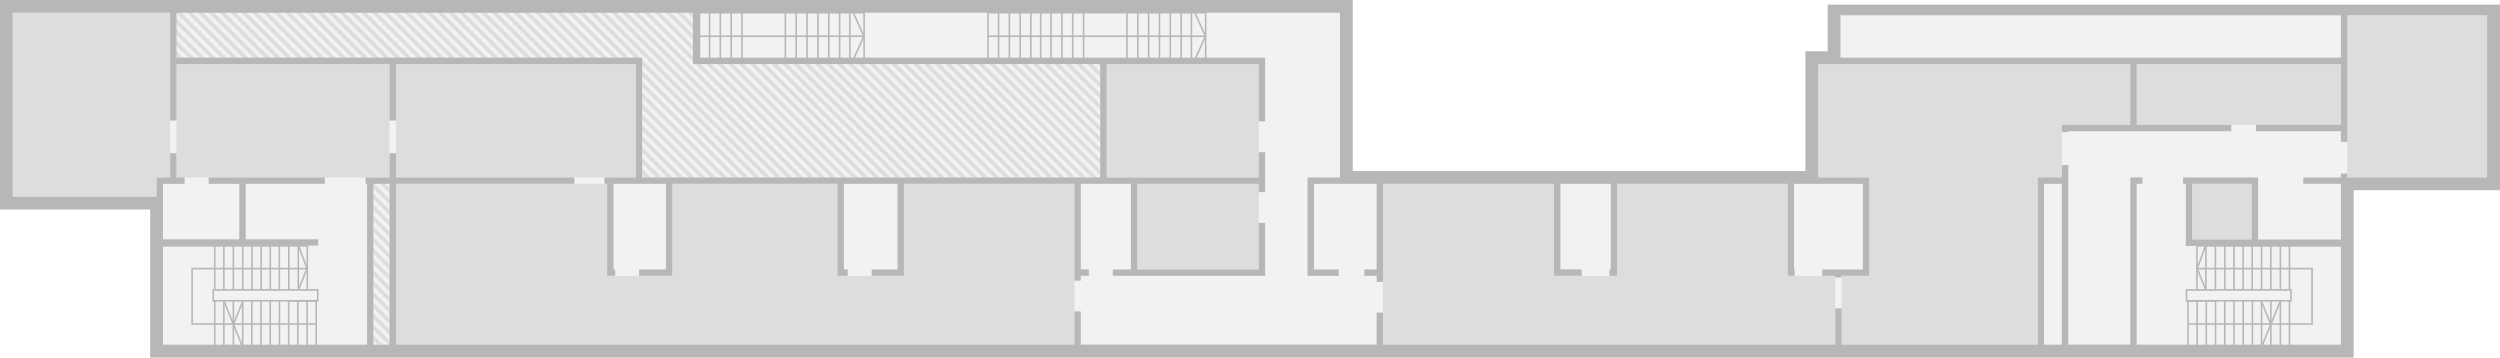
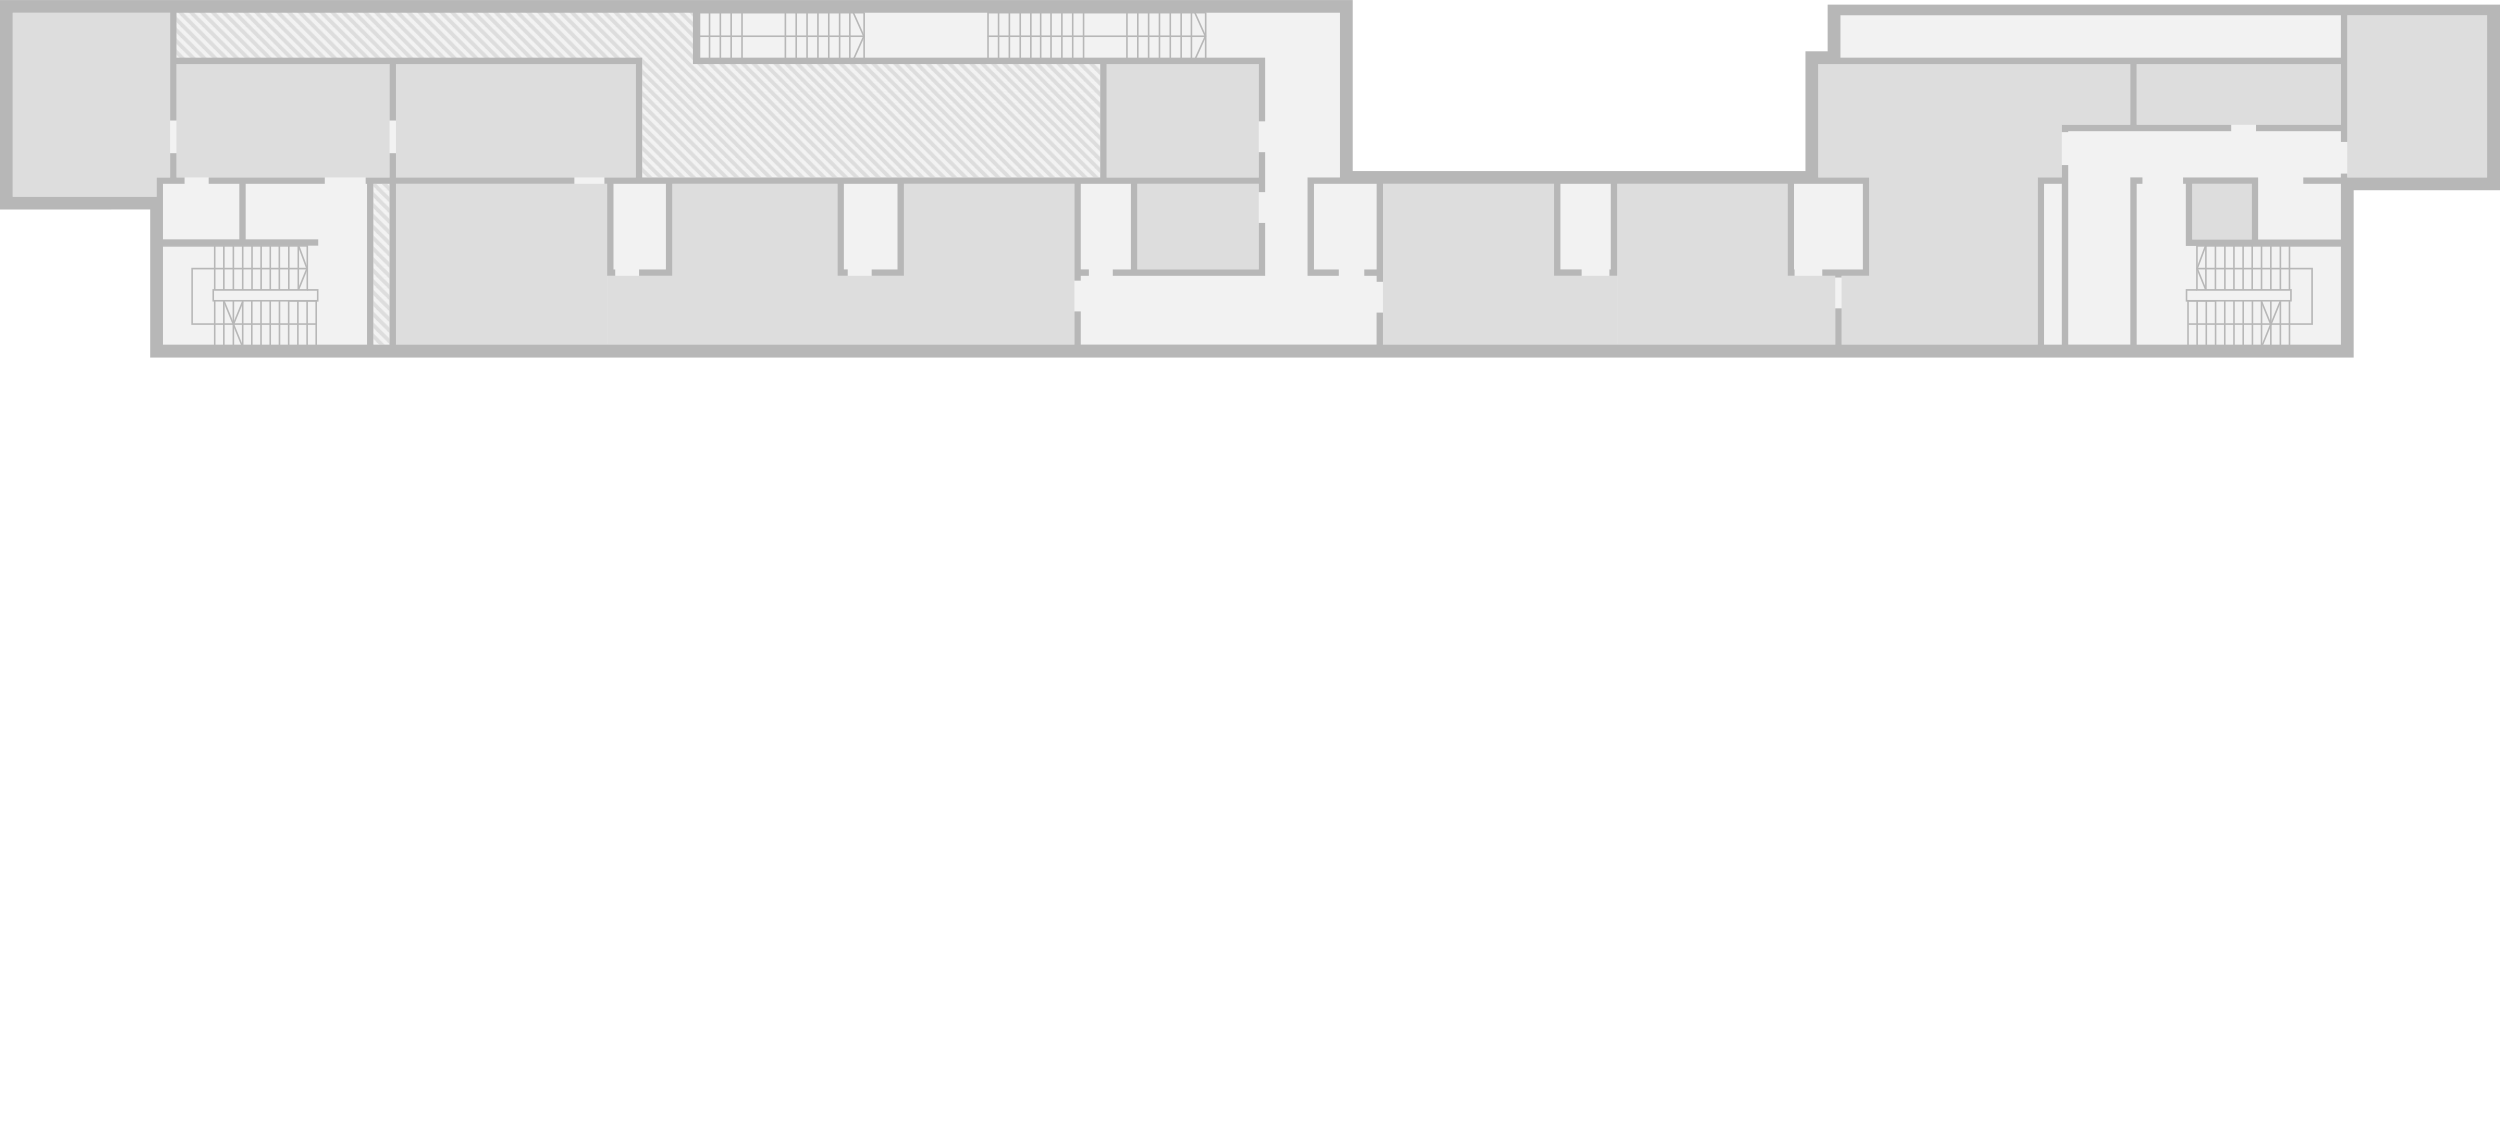
- <svg xmlns="http://www.w3.org/2000/svg" id="Livello_1" data-name="Livello 1" viewBox="0 0 5500 786.6">
-   <defs>
-     <pattern id="stanzetta_000001291765914410392" data-name="stanzetta 000001291765914410392" width="57" height="57" patternTransform="translate(-75017.51 -41052.9) rotate(180) scale(0.42)" patternUnits="userSpaceOnUse" viewBox="0 0 57 57">
-       <rect width="57" height="57" style="fill:none" />
-       <rect width="57" height="57" style="fill:none" />
-       <rect width="57" height="57" style="fill:none" />
-       <rect width="57" height="57" style="fill:none" />
-       <rect width="57" height="57" style="fill:none" />
-       <rect width="57" height="57" style="fill:none" />
-       <rect width="57" height="57" style="fill:none" />
-       <rect width="57" height="57" style="fill:none" />
-       <rect width="57" height="57" style="fill:none" />
-       <rect width="57" height="57" style="fill:none" />
-       <rect width="57" height="57" style="fill:none" />
-       <rect width="57" height="57" style="fill:none" />
-       <rect width="57" height="57" style="fill:none" />
-       <rect width="57" height="57" style="fill:none" />
-       <rect width="57" height="57" style="fill:none" />
-       <rect width="57" height="57" style="fill:none" />
-       <rect width="57" height="57" style="fill:none" />
-       <rect x="53" y="52" width="60" height="58" style="fill:#f2f2f2" />
-       <line x1="57" y1="57" x2="114" y2="114" style="fill:none;stroke:#ddd;stroke-linecap:square;stroke-linejoin:round;stroke-width:20px" />
-       <rect x="-4" y="52" width="60" height="58" style="fill:#f2f2f2" />
-       <line y1="57" x2="57" y2="114" style="fill:none;stroke:#ddd;stroke-linecap:square;stroke-linejoin:round;stroke-width:20px" />
-       <line x1="-57" y1="57" y2="114" style="fill:none;stroke:#ddd;stroke-linecap:square;stroke-linejoin:round;stroke-width:20px" />
-       <rect x="53" y="-5" width="60" height="58" style="fill:#f2f2f2" />
-       <line x1="57" x2="114" y2="57" style="fill:none;stroke:#ddd;stroke-linecap:square;stroke-linejoin:round;stroke-width:20px" />
-       <rect x="-4" y="-5" width="60" height="58" style="fill:#f2f2f2" />
-       <line x2="57" y2="57" style="fill:none;stroke:#ddd;stroke-linecap:square;stroke-linejoin:round;stroke-width:20px" />
-       <line x1="-57" y2="57" style="fill:none;stroke:#ddd;stroke-linecap:square;stroke-linejoin:round;stroke-width:20px" />
-       <line x1="57" y1="-57" x2="114" style="fill:none;stroke:#ddd;stroke-linecap:square;stroke-linejoin:round;stroke-width:20px" />
-       <line y1="-57" x2="57" style="fill:none;stroke:#ddd;stroke-linecap:square;stroke-linejoin:round;stroke-width:20px" />
-       <line x1="-57" y1="-57" style="fill:none;stroke:#ddd;stroke-linecap:square;stroke-linejoin:round;stroke-width:20px" />
-     </pattern>
-   </defs>
-   <rect id="stanzetta" x="4822.8" y="404.4" width="131.1" height="122.6" style="fill:url(#stanzetta_000001291765914410392)" />
-   <polygon id="background" points="0 460.8 330.5 460.8 330.5 786.6 5178 786.6 5178 418.4 5500 418.4 5500 10.2 4020.9 10.2 4020.9 112.9 3972.2 112.9 3972.2 376.4 2975.9 376.4 2975.9 0 843 0 402.2 0 0 0 0 460.8" style="fill:#f2f2f2" />
-   <polygon id="locale_tecnico" data-name="locale tecnico" points="4497 758.2 4497 404.4 4536 404.4 4536 505.3 4536 519.3 4536 758.2 4497 758.2" style="fill:url(#stanzetta_000001291765914410392)" />
-   <polygon id="locale_tecnico-2" data-name="locale tecnico-2" points="4049.5 126.9 4049.5 33.6 5150 33.6 5150 126.9 4700.6 126.9 4686.6 126.9 4049.5 126.9" style="fill:url(#stanzetta_000001291765914410392)" />
-   <rect id="locale_tecnico-3" data-name="locale tecnico-3" x="821.4" y="404.4" width="35.6" height="353.9" style="fill:url(#stanzetta_000001291765914410392)" />
-   <polygon id="locale_tecnico-4" data-name="locale tecnico-4" points="1412.9 390.4 1412.9 127.5 387.5 127.5 387.5 25.9 1526.2 25.9 1526.2 140.9 2420.5 140.9 2420.5 390.4 2377.7 390.4 2363.7 390.4 1988.7 390.4 1974.6 390.4 1856.7 390.4 1842.6 390.4 1479 390.4 1465 390.4 1412.9 390.4" style="fill:url(#stanzetta_000001291765914410392)" />
-   <g class="clickable" id="A2-4-06-C" data-name="customclass A2-4-06-C">
-     <path id="_gruppo_" data-name="&lt;gruppo&gt;" d="M2502,404.4h267.3V592.8H2502Z" transform="translate(0 0)" style="fill:#ddd" />
-   </g>
-   <g class="clickable" id="A2-4-06-A" data-name="customclass A2-4-06-A">
-     <path id="_gruppo_2" data-name="&lt;gruppo&gt;" d="M2377.7,758.2V606.8h405.6V404.4h93.3V606.8h152V758.2Z" transform="translate(0 0)" style="fill:none" />
-   </g>
-   <g class="clickable" id="A2-4-09-E" data-name="customclass A2-4-09-E">
-     <polygon id="A2-4-09-E" points="388.2 390.4 388.2 140.9 857 140.9 857 390.4 821.4 390.4 807.4 390.4 673.8 390.4 659.7 390.4 540.5 390.4 526.5 390.4 388.2 390.4" style="fill:#ddd" />
-   </g>
-   <g class="clickable" id="A2-4-13" data-name="customclass A2-4-13">
-     <polygon id="A2-4-13" points="358.5 432.8 358.5 404.4 374.2 404.4 388.2 404.4 526.5 404.4 526.5 526.5 358.5 526.5 358.5 446.8 358.5 432.8" style="fill:#f2f2f2" />
-   </g>
-   <g class="clickable" id="A2-4-11" data-name="customclass A2-4-11">
-     <polygon id="A2-4-11" points="1349.6 592.8 1349.6 404.4 1398.9 404.4 1412.9 404.4 1465 404.4 1465 592.8 1349.6 592.8" style="fill:#f2f2f2" />
-   </g>
-   <g class="clickable" id="A2-4-10" data-name="customclass A2-4-10">
-     <rect x="1856.7" y="404.4" width="117.9" height="188.4" style="fill:#f2f2f2" />
-   </g>
-   <g class="clickable" id="A2-4-09-B" data-name="customclass A2-4-09-B">
-     <polygon points="1335.7 758.2 1335.7 606.8 1465 606.8 1479 606.8 1479 592.8 1479 404.4 1842.6 404.4 1842.6 592.8 1842.6 606.8 1856.7 606.8 1988.7 606.8 1988.7 758.2 1335.7 758.2" style="fill:#ddd" />
-   </g>
-   <g class="clickable" id="A2-4-09-A" data-name="customclass A2-4-09-A">
-     <polygon points="871.1 758.2 871.1 404.4 1335.7 404.4 1335.7 592.8 1335.7 606.8 1335.7 758.2 871.1 758.2" style="fill:#ddd" />
-   </g>
-   <g class="clickable" id="A2-4-09-D" data-name="customclass A2-4-09-D">
-     <path id="_gruppo_3" data-name="&lt;gruppo&gt;" d="M871.1,390.4V140.9h527.8V390.4H871.1Z" transform="translate(0 0)" style="fill:#ddd" />
-   </g>
-   <g class="clickable" id="A2-4-09-C" data-name="customclass A2-4-09-C">
-     <polygon points="1988.7 592.8 1988.7 404.4 2363.7 404.4 2363.7 592.8 2363.7 606.8 2363.7 758.2 1988.7 758.2 1988.7 606.8 1988.7 592.8" style="fill:#ddd" />
-   </g>
-   <g class="clickable" id="A2-4-09-F" data-name="customclass A2-4-09-F">
-     <path id="_gruppo_4" data-name="&lt;gruppo&gt;" d="M28,32.9V28H374.2V390.4H344.5v42.4H28Z" transform="translate(0 0)" style="fill:#ddd" />
-   </g>
-   <g class="clickable" id="A2-4-08" data-name="customclass A2-4-08">
-     <polygon points="2377.7 592.8 2377.7 404.4 2420.5 404.4 2434.5 404.4 2488 404.4 2488 592.8 2377.7 592.8" style="fill:#f2f2f2" />
-   </g>
-   <g class="clickable" id="A2-4-07" data-name="customclass A2-4-07">
-     <polygon points="2890.6 592.8 2890.6 404.4 2947.9 404.4 2961.9 404.4 3028.6 404.4 3028.6 592.8 2890.6 592.8" style="fill:#f2f2f2" />
-   </g>
-   <g class="clickable" id="A2-4-06-B" data-name="customclass A2-4-06-B">
-     <polygon points="2434.5 390.4 2434.5 140.9 2769.3 140.9 2769.3 390.4 2502 390.4 2488 390.4 2434.5 390.4" style="fill:#ddd" />
-   </g>
-   <g class="clickable" id="A2-4-06-D" data-name="customclass A2-4-06-D">
-     <rect x="2784.6" y="29.4" width="163.4" height="361" style="fill:none" />
-   </g>
-   <g class="clickable" id="A2-4-05" data-name="customclass A2-4-05">
-     <rect x="3432.8" y="404.4" width="110.8" height="188.4" style="fill:#f2f2f2" />
-   </g>
-   <g class="clickable" id="A2-4-04" data-name="customclass A2-4-04">
-     <polygon points="3946.7 592.8 3946.7 404.4 3986.1 404.4 4000.1 404.4 4098.2 404.4 4098.2 592.8 4051.5 592.8 4037.5 592.8 3946.7 592.8" style="fill:#f2f2f2" />
-   </g>
-   <g class="clickable" id="A2-4-03-H" data-name="customclass A2-4-03-H">
-     <rect x="4686.6" y="288.5" width="463.3" height="101.8" style="fill:none" />
-   </g>
-   <g class="clickable" id="A2-4-03-G" data-name="customclass A2-4-03-G">
-     <rect x="4700.6" y="140.9" width="449.3" height="133.7" style="fill:#ddd" />
-   </g>
-   <g class="clickable" id="A2-4-03-D" data-name="customclass A2-4-03-D">
-     <path id="A2-4-03-D" d="M3042.5,592.8V404.4h376.4V606.8h138.7V758.2H3042.5V592.8Z" transform="translate(0 0)" style="fill:#ddd" />
-   </g>
-   <g class="clickable" id="A2-4-03-C" data-name="customclass A2-4-03-C">
-     <path id="A2-4-03-C" d="M3557.6,592.8V404.4h375.1V606.8h104.8V758.2H3557.6V592.8Z" transform="translate(0 0)" style="fill:#ddd" />
-   </g>
-   <g class="clickable" id="A2-4-03-A" data-name="customclass A2-4-03-A">
-     <polygon points="4098.2 390.4 4112.1 390.4 4112.1 592.8 4112.1 606.8 4098.2 606.8 4051.5 606.8 4051.5 758.2 4483 758.2 4483 390.4 4497 390.4 4536 390.4 4536 288.5 4536 274.5 4550 274.5 4686.6 274.5 4686.6 140.9 4587.8 140.9 4573.7 140.9 4048.9 140.9 4035 140.9 4000.1 140.9 4000.1 390.4 4098.2 390.4" style="fill:#ddd" />
-   </g>
-   <g class="clickable" id="A2-4-03-B" data-name="customclass A2-4-03-B">
-     <polygon points="5163.9 126.9 5163.9 33.6 5471.6 33.6 5471.6 390.4 5163.9 390.4 5163.9 288.5 5163.9 274.5 5163.9 140.9 5163.9 126.9" style="fill:#ddd" />
-   </g>
-   <g class="clickable" id="A2-4-STAIR-F" data-name="customclass A2-4-STAIR-F">
-     <path d="M1902.8,133.3H1537.1V26.1h364v1.2h1.8Zm-362.2-3.5h358.7V29.6H1540.6Z" transform="translate(0 0)" style="fill:#b7b7b7" />
-     <rect x="1538" y="78" width="362.2" height="3.5" style="fill:#b7b7b7" />
-     <polygon points="1878.9 132.3 1875.7 130.8 1898.6 79.7 1875.7 28.6 1878.9 27.2 1902.4 79.7 1878.9 132.3" style="fill:#b7b7b7" />
-     <rect x="1630.7" y="27.9" width="3.5" height="103.7" style="fill:#b7b7b7" />
-     <rect x="1606.8" y="27.9" width="3.5" height="103.7" style="fill:#b7b7b7" />
-     <rect x="1559.2" y="27.9" width="3.5" height="103.7" style="fill:#b7b7b7" />
-     <rect x="1583" y="27.9" width="3.5" height="103.7" style="fill:#b7b7b7" />
-     <rect x="1726.1" y="27.9" width="3.5" height="103.7" style="fill:#b7b7b7" />
-     <rect x="1749.9" y="27.9" width="3.5" height="103.7" style="fill:#b7b7b7" />
-     <rect x="1773.8" y="27.9" width="3.5" height="103.7" style="fill:#b7b7b7" />
-     <rect x="1797.7" y="27.9" width="3.5" height="103.7" style="fill:#b7b7b7" />
-     <rect x="1821.5" y="27.9" width="3.5" height="103.7" style="fill:#b7b7b7" />
-     <rect x="1845.4" y="27.9" width="3.5" height="103.7" style="fill:#b7b7b7" />
-     <rect x="1867.9" y="27.9" width="3.5" height="103.7" style="fill:#b7b7b7" />
-     <rect x="2172.9" y="78" width="117.9" height="3.5" style="fill:#b7b7b7" />
-     <rect x="2195.1" y="27.9" width="3.5" height="103.7" style="fill:#b7b7b7" />
-     <rect x="2218.9" y="27.9" width="3.5" height="103.7" style="fill:#b7b7b7" />
-     <rect x="2242.8" y="27.9" width="3.5" height="103.7" style="fill:#b7b7b7" />
-     <rect x="2266.1" y="27.9" width="3.5" height="103.7" style="fill:#b7b7b7" />
-     <rect x="2287.7" y="27.9" width="3.5" height="103.7" style="fill:#b7b7b7" />
-     <path d="M2654.2,133.3H2171.9V26.1h480.6v1.2h1.8v106Zm-478.8-3.5h475.3V29.6H2175.4Z" transform="translate(0 0)" style="fill:#b7b7b7" />
-     <rect x="2289.4" y="78" width="362.2" height="3.5" style="fill:#b7b7b7" />
-     <polygon points="2630.3 132.3 2627.1 130.8 2650 79.7 2627.1 28.6 2630.3 27.2 2653.8 79.7 2630.3 132.3" style="fill:#b7b7b7" />
-     <rect x="2382.1" y="27.9" width="3.5" height="103.7" style="fill:#b7b7b7" />
-     <rect x="2358.2" y="27.9" width="3.5" height="103.7" style="fill:#b7b7b7" />
-     <rect x="2310.5" y="27.9" width="3.5" height="103.7" style="fill:#b7b7b7" />
-     <rect x="2334.4" y="27.9" width="3.5" height="103.7" style="fill:#b7b7b7" />
-     <rect x="2477.5" y="27.9" width="3.5" height="103.7" style="fill:#b7b7b7" />
-     <rect x="2501.4" y="27.9" width="3.5" height="103.7" style="fill:#b7b7b7" />
-     <rect x="2525.2" y="27.9" width="3.5" height="103.7" style="fill:#b7b7b7" />
-     <rect x="2549.1" y="27.9" width="3.5" height="103.7" style="fill:#b7b7b7" />
-     <rect x="2572.9" y="27.9" width="3.5" height="103.7" style="fill:#b7b7b7" />
-     <rect x="2596.8" y="27.9" width="3.5" height="103.7" style="fill:#b7b7b7" />
-     <rect x="2619.4" y="27.9" width="3.5" height="103.7" style="fill:#b7b7b7" />
+ <svg xmlns="http://www.w3.org/2000/svg" xmlns:xlink="http://www.w3.org/1999/xlink" version="1.1" id="Livello_1" x="0px" y="0px" viewBox="0 0 5500 2479.1" style="enable-background:new 0 0 5500 2479.1;" xml:space="preserve">
+   <style type="text/css">
+ 	.st0{fill:none;}
+ 	.st1{fill:#F2F2F2;}
+ 	.st2{fill:none;stroke:#DDDDDD;stroke-width:20;stroke-linecap:square;stroke-linejoin:round;}
+ 	.st3{fill:url(#stanzetta_00000002354223107535316310000009337776775419004321_);}
+ 	.st4{fill:url(#locale_tecnico_00000026885371908163937890000005722004417514677386_);}
+ 	.st5{fill:url(#locale_tecnico-2_00000121986798288552919400000011492559614687015867_);}
+ 	.st6{fill:url(#locale_tecnico-3_00000144297486599461991490000004974581765700832418_);}
+ 	.st7{fill:url(#locale_tecnico-4_00000102537795880455019140000001680632131101849744_);}
+ 	.st8{fill:#DDDDDD;}
+ 	.st9{fill:#B7B7B7;}
+ </style>
+   <pattern y="2479.1" width="57" height="57" patternUnits="userSpaceOnUse" id="locale_tecnico_0000008376895762" viewBox="71.1 -128.1 57 57" style="overflow:visible;">
+     <g>
+       <rect x="71.1" y="-128.1" class="st0" width="57" height="57" />
+       <g>
+         <rect x="71.1" y="-128.1" class="st0" width="57" height="57" />
+         <g>
+           <rect x="71.1" y="-128.1" class="st0" width="57" height="57" />
+           <g>
+             <rect x="71.1" y="-128.1" class="st0" width="57" height="57" />
+             <g>
+               <rect x="71.1" y="-128.1" class="st0" width="57" height="57" />
+               <g>
+                 <rect x="71.1" y="-128.1" class="st0" width="57" height="57" />
+                 <g>
+                   <rect x="71.1" y="-128.1" class="st0" width="57" height="57" />
+                   <g>
+                     <rect x="71.1" y="-128.1" class="st0" width="57" height="57" />
+                     <rect x="71.1" y="-128.1" class="st0" width="57" height="57" />
+                     <rect x="71.1" y="-128.1" class="st0" width="57" height="57" />
+                     <rect x="71.1" y="-128.1" class="st0" width="57" height="57" />
+                     <rect x="71.1" y="-128.1" class="st0" width="57" height="57" />
+                     <rect x="71.1" y="-128.1" class="st0" width="57" height="57" />
+                     <rect x="71.1" y="-128.1" class="st0" width="57" height="57" />
+                     <rect x="71.1" y="-128.1" class="st0" width="57" height="57" />
+                     <rect x="71.1" y="-128.1" class="st0" width="57" height="57" />
+                     <rect x="124.1" y="-181.1" class="st1" width="60" height="58" />
+                     <line class="st2" x1="128.1" y1="-128.1" x2="185.1" y2="-185.1" />
+                     <rect x="67.1" y="-181.1" class="st1" width="60" height="58" />
+                     <line class="st2" x1="71.1" y1="-128.1" x2="128.1" y2="-185.1" />
+                     <line class="st2" x1="14.1" y1="-128.1" x2="71.1" y2="-185.1" />
+                     <rect x="124.1" y="-124.1" class="st1" width="60" height="58" />
+                     <line class="st2" x1="128.1" y1="-71.1" x2="185.1" y2="-128.1" />
+                     <rect x="67.1" y="-124.1" class="st1" width="60" height="58" />
+                     <line class="st2" x1="71.1" y1="-71.1" x2="128.1" y2="-128.1" />
+                     <line class="st2" x1="14.1" y1="-71.1" x2="71.1" y2="-128.1" />
+                     <line class="st2" x1="128.1" y1="-14.1" x2="185.1" y2="-71.1" />
+                     <line class="st2" x1="71.1" y1="-14.1" x2="128.1" y2="-71.1" />
+                     <line class="st2" x1="14.1" y1="-14.1" x2="71.1" y2="-71.1" />
+                   </g>
+                 </g>
+               </g>
+             </g>
+           </g>
+         </g>
+       </g>
+     </g>
+   </pattern>
+   <pattern y="2479.1" width="57" height="57" patternUnits="userSpaceOnUse" id="locale_tecnico-2_00000016797700" viewBox="71.1 -128.1 57 57" style="overflow:visible;">
+     <g>
+       <rect x="71.1" y="-128.1" class="st0" width="57" height="57" />
+       <g>
+         <rect x="71.1" y="-128.1" class="st0" width="57" height="57" />
+         <g>
+           <rect x="71.1" y="-128.1" class="st0" width="57" height="57" />
+           <g>
+             <rect x="71.1" y="-128.1" class="st0" width="57" height="57" />
+             <g>
+               <rect x="71.1" y="-128.1" class="st0" width="57" height="57" />
+               <g>
+                 <rect x="71.1" y="-128.1" class="st0" width="57" height="57" />
+                 <g>
+                   <rect x="71.1" y="-128.1" class="st0" width="57" height="57" />
+                   <g>
+                     <rect x="71.1" y="-128.1" class="st0" width="57" height="57" />
+                     <rect x="71.1" y="-128.1" class="st0" width="57" height="57" />
+                     <rect x="71.1" y="-128.1" class="st0" width="57" height="57" />
+                     <rect x="71.1" y="-128.1" class="st0" width="57" height="57" />
+                     <rect x="71.1" y="-128.1" class="st0" width="57" height="57" />
+                     <rect x="71.1" y="-128.1" class="st0" width="57" height="57" />
+                     <rect x="71.1" y="-128.1" class="st0" width="57" height="57" />
+                     <rect x="71.1" y="-128.1" class="st0" width="57" height="57" />
+                     <rect x="71.1" y="-128.1" class="st0" width="57" height="57" />
+                     <rect x="124.1" y="-181.1" class="st1" width="60" height="58" />
+                     <line class="st2" x1="128.1" y1="-128.1" x2="185.1" y2="-185.1" />
+                     <rect x="67.1" y="-181.1" class="st1" width="60" height="58" />
+                     <line class="st2" x1="71.1" y1="-128.1" x2="128.1" y2="-185.1" />
+                     <line class="st2" x1="14.1" y1="-128.1" x2="71.1" y2="-185.1" />
+                     <rect x="124.1" y="-124.1" class="st1" width="60" height="58" />
+                     <line class="st2" x1="128.1" y1="-71.1" x2="185.1" y2="-128.1" />
+                     <rect x="67.1" y="-124.1" class="st1" width="60" height="58" />
+                     <line class="st2" x1="71.1" y1="-71.1" x2="128.1" y2="-128.1" />
+                     <line class="st2" x1="14.1" y1="-71.1" x2="71.1" y2="-128.1" />
+                     <line class="st2" x1="128.1" y1="-14.1" x2="185.1" y2="-71.1" />
+                     <line class="st2" x1="71.1" y1="-14.1" x2="128.1" y2="-71.1" />
+                     <line class="st2" x1="14.1" y1="-14.1" x2="71.1" y2="-71.1" />
+                   </g>
+                 </g>
+               </g>
+             </g>
+           </g>
+         </g>
+       </g>
+     </g>
+   </pattern>
+   <pattern y="2479.1" width="57" height="57" patternUnits="userSpaceOnUse" id="locale_tecnico-3_00000173842793" viewBox="71.1 -128.1 57 57" style="overflow:visible;">
+     <g>
+       <rect x="71.1" y="-128.1" class="st0" width="57" height="57" />
+       <g>
+         <rect x="71.1" y="-128.1" class="st0" width="57" height="57" />
+         <g>
+           <rect x="71.1" y="-128.1" class="st0" width="57" height="57" />
+           <g>
+             <rect x="71.1" y="-128.1" class="st0" width="57" height="57" />
+             <g>
+               <rect x="71.1" y="-128.1" class="st0" width="57" height="57" />
+               <g>
+                 <rect x="71.1" y="-128.1" class="st0" width="57" height="57" />
+                 <g>
+                   <rect x="71.1" y="-128.1" class="st0" width="57" height="57" />
+                   <g>
+                     <rect x="71.1" y="-128.1" class="st0" width="57" height="57" />
+                     <rect x="71.1" y="-128.1" class="st0" width="57" height="57" />
+                     <rect x="71.1" y="-128.1" class="st0" width="57" height="57" />
+                     <rect x="71.1" y="-128.1" class="st0" width="57" height="57" />
+                     <rect x="71.1" y="-128.1" class="st0" width="57" height="57" />
+                     <rect x="71.1" y="-128.1" class="st0" width="57" height="57" />
+                     <rect x="71.1" y="-128.1" class="st0" width="57" height="57" />
+                     <rect x="71.1" y="-128.1" class="st0" width="57" height="57" />
+                     <rect x="71.1" y="-128.1" class="st0" width="57" height="57" />
+                     <rect x="124.1" y="-181.1" class="st1" width="60" height="58" />
+                     <line class="st2" x1="128.1" y1="-128.1" x2="185.1" y2="-185.1" />
+                     <rect x="67.1" y="-181.1" class="st1" width="60" height="58" />
+                     <line class="st2" x1="71.1" y1="-128.1" x2="128.1" y2="-185.1" />
+                     <line class="st2" x1="14.1" y1="-128.1" x2="71.1" y2="-185.1" />
+                     <rect x="124.1" y="-124.1" class="st1" width="60" height="58" />
+                     <line class="st2" x1="128.1" y1="-71.1" x2="185.1" y2="-128.1" />
+                     <rect x="67.1" y="-124.1" class="st1" width="60" height="58" />
+                     <line class="st2" x1="71.1" y1="-71.1" x2="128.1" y2="-128.1" />
+                     <line class="st2" x1="14.1" y1="-71.1" x2="71.1" y2="-128.1" />
+                     <line class="st2" x1="128.1" y1="-14.1" x2="185.1" y2="-71.1" />
+                     <line class="st2" x1="71.1" y1="-14.1" x2="128.1" y2="-71.1" />
+                     <line class="st2" x1="14.1" y1="-14.1" x2="71.1" y2="-71.1" />
+                   </g>
+                 </g>
+               </g>
+             </g>
+           </g>
+         </g>
+       </g>
+     </g>
+   </pattern>
+   <pattern y="2479.1" width="57" height="57" patternUnits="userSpaceOnUse" id="locale_tecnico-4_00000030450847" viewBox="71.1 -128.1 57 57" style="overflow:visible;">
+     <g>
+       <rect x="71.1" y="-128.1" class="st0" width="57" height="57" />
+       <g>
+         <rect x="71.1" y="-128.1" class="st0" width="57" height="57" />
+         <g>
+           <rect x="71.1" y="-128.1" class="st0" width="57" height="57" />
+           <g>
+             <rect x="71.1" y="-128.1" class="st0" width="57" height="57" />
+             <g>
+               <rect x="71.1" y="-128.1" class="st0" width="57" height="57" />
+               <g>
+                 <rect x="71.1" y="-128.1" class="st0" width="57" height="57" />
+                 <g>
+                   <rect x="71.1" y="-128.1" class="st0" width="57" height="57" />
+                   <g>
+                     <rect x="71.1" y="-128.1" class="st0" width="57" height="57" />
+                     <rect x="71.1" y="-128.1" class="st0" width="57" height="57" />
+                     <rect x="71.1" y="-128.1" class="st0" width="57" height="57" />
+                     <rect x="71.1" y="-128.1" class="st0" width="57" height="57" />
+                     <rect x="71.1" y="-128.1" class="st0" width="57" height="57" />
+                     <rect x="71.1" y="-128.1" class="st0" width="57" height="57" />
+                     <rect x="71.1" y="-128.1" class="st0" width="57" height="57" />
+                     <rect x="71.1" y="-128.1" class="st0" width="57" height="57" />
+                     <rect x="71.1" y="-128.1" class="st0" width="57" height="57" />
+                     <rect x="124.1" y="-181.1" class="st1" width="60" height="58" />
+                     <line class="st2" x1="128.1" y1="-128.1" x2="185.1" y2="-185.1" />
+                     <rect x="67.1" y="-181.1" class="st1" width="60" height="58" />
+                     <line class="st2" x1="71.1" y1="-128.1" x2="128.1" y2="-185.1" />
+                     <line class="st2" x1="14.1" y1="-128.1" x2="71.1" y2="-185.1" />
+                     <rect x="124.1" y="-124.1" class="st1" width="60" height="58" />
+                     <line class="st2" x1="128.1" y1="-71.1" x2="185.1" y2="-128.1" />
+                     <rect x="67.1" y="-124.1" class="st1" width="60" height="58" />
+                     <line class="st2" x1="71.1" y1="-71.1" x2="128.1" y2="-128.1" />
+                     <line class="st2" x1="14.1" y1="-71.1" x2="71.1" y2="-128.1" />
+                     <line class="st2" x1="128.1" y1="-14.1" x2="185.1" y2="-71.1" />
+                     <line class="st2" x1="71.1" y1="-14.1" x2="128.1" y2="-71.1" />
+                     <line class="st2" x1="14.1" y1="-14.1" x2="71.1" y2="-71.1" />
+                   </g>
+                 </g>
+               </g>
+             </g>
+           </g>
+         </g>
+       </g>
+     </g>
+   </pattern>
+   <pattern y="2479.1" width="57" height="57" patternUnits="userSpaceOnUse" id="stanzetta_000000146310297232611" viewBox="71.1 -128.1 57 57" style="overflow:visible;">
+     <g>
+       <rect x="71.1" y="-128.1" class="st0" width="57" height="57" />
+       <g>
+         <rect x="71.1" y="-128.1" class="st0" width="57" height="57" />
+         <g>
+           <rect x="71.1" y="-128.1" class="st0" width="57" height="57" />
+           <g>
+             <rect x="71.1" y="-128.1" class="st0" width="57" height="57" />
+             <g>
+               <rect x="71.1" y="-128.1" class="st0" width="57" height="57" />
+               <g>
+                 <rect x="71.1" y="-128.1" class="st0" width="57" height="57" />
+                 <g>
+                   <rect x="71.1" y="-128.1" class="st0" width="57" height="57" />
+                   <g>
+                     <rect x="71.1" y="-128.1" class="st0" width="57" height="57" />
+                     <rect x="71.1" y="-128.1" class="st0" width="57" height="57" />
+                     <rect x="71.1" y="-128.1" class="st0" width="57" height="57" />
+                     <rect x="71.1" y="-128.1" class="st0" width="57" height="57" />
+                     <rect x="71.1" y="-128.1" class="st0" width="57" height="57" />
+                     <rect x="71.1" y="-128.1" class="st0" width="57" height="57" />
+                     <rect x="71.1" y="-128.1" class="st0" width="57" height="57" />
+                     <rect x="71.1" y="-128.1" class="st0" width="57" height="57" />
+                     <rect x="71.1" y="-128.1" class="st0" width="57" height="57" />
+                     <rect x="124.1" y="-181.1" class="st1" width="60" height="58" />
+                     <line class="st2" x1="128.1" y1="-128.1" x2="185.1" y2="-185.1" />
+                     <rect x="67.1" y="-181.1" class="st1" width="60" height="58" />
+                     <line class="st2" x1="71.1" y1="-128.1" x2="128.1" y2="-185.1" />
+                     <line class="st2" x1="14.1" y1="-128.1" x2="71.1" y2="-185.1" />
+                     <rect x="124.1" y="-124.1" class="st1" width="60" height="58" />
+                     <line class="st2" x1="128.1" y1="-71.1" x2="185.1" y2="-128.1" />
+                     <rect x="67.1" y="-124.1" class="st1" width="60" height="58" />
+                     <line class="st2" x1="71.1" y1="-71.1" x2="128.1" y2="-128.1" />
+                     <line class="st2" x1="14.1" y1="-71.1" x2="71.1" y2="-128.1" />
+                     <line class="st2" x1="128.1" y1="-14.1" x2="185.1" y2="-71.1" />
+                     <line class="st2" x1="71.1" y1="-14.1" x2="128.1" y2="-71.1" />
+                     <line class="st2" x1="14.1" y1="-14.1" x2="71.1" y2="-71.1" />
+                   </g>
+                 </g>
+               </g>
+             </g>
+           </g>
+         </g>
+       </g>
+     </g>
+   </pattern>
+   <pattern id="stanzetta_00000129176591441039278600000017406640603665116040_" xlink:href="#stanzetta_000000146310297232611" patternTransform="matrix(-0.42 0 0 0.42 -74936.289 39283.547)">
+ </pattern>
+   <rect id="stanzetta" x="4822.8" y="404.4" style="fill:url(#stanzetta_00000129176591441039278600000017406640603665116040_);" width="131.1" height="122.6" />
+   <polygon id="background" class="st1" points="0,460.8 330.5,460.8 330.5,786.6 5178,786.6 5178,418.4 5500,418.4 5500,10.2   4020.9,10.2 4020.9,112.9 3972.2,112.9 3972.2,376.4 2975.9,376.4 2975.9,0 843,0 402.2,0 0,0 " />
+   <pattern id="locale_tecnico_00000177474515491208060950000015702274199634697906_" xlink:href="#locale_tecnico_0000008376895762" patternTransform="matrix(-0.42 0 0 0.42 -74936.289 39283.547)">
+ </pattern>
+   <polygon id="locale_tecnico" style="fill:url(#locale_tecnico_00000177474515491208060950000015702274199634697906_);" points="  4497,758.2 4497,404.4 4536,404.4 4536,505.3 4536,519.3 4536,758.2 " />
+   <pattern id="locale_tecnico-2_00000072279904902597189400000018086772341022509953_" xlink:href="#locale_tecnico-2_00000016797700" patternTransform="matrix(-0.42 0 0 0.42 -74936.289 39283.547)">
+ </pattern>
+   <polygon id="locale_tecnico-2" style="fill:url(#locale_tecnico-2_00000072279904902597189400000018086772341022509953_);" points="  4049.5,126.9 4049.5,33.6 5150,33.6 5150,126.9 4700.6,126.9 4686.6,126.9 " />
+   <pattern id="locale_tecnico-3_00000137835858945054818790000008283326257513040826_" xlink:href="#locale_tecnico-3_00000173842793" patternTransform="matrix(-0.42 0 0 0.42 -74936.289 39283.547)">
+ </pattern>
+   <rect id="locale_tecnico-3" x="821.4" y="404.4" style="fill:url(#locale_tecnico-3_00000137835858945054818790000008283326257513040826_);" width="35.6" height="353.9" />
+   <pattern id="locale_tecnico-4_00000057120693980516836600000003687708027865813157_" xlink:href="#locale_tecnico-4_00000030450847" patternTransform="matrix(-0.42 0 0 0.42 -74936.289 39283.547)">
+ </pattern>
+   <polygon id="locale_tecnico-4" style="fill:url(#locale_tecnico-4_00000057120693980516836600000003687708027865813157_);" points="  1412.9,390.4 1412.9,127.5 387.5,127.5 387.5,25.9 1526.2,25.9 1526.2,140.9 2420.5,140.9 2420.5,390.4 2377.7,390.4 2363.7,390.4   1988.7,390.4 1974.6,390.4 1856.7,390.4 1842.6,390.4 1479,390.4 1465,390.4 " />
+   <g class="clickable" id="A2-4-06-C">
+     <path id="_x3C_gruppo_x3E__00000012457573572715690750000010602015310776512406_" class="st8" d="M2502,404.4h267.3v188.4H2502   V404.4z" />
+   </g>
+   <g class="clickable" id="A2-4-06-A">
+     <path id="_x3C_gruppo_x3E_" class="st0" d="M2377.7,758.2V606.8H2488h14h267.3h14v-14V404.4h93.3v188.4v14h14h138v151.4   L2377.7,758.2L2377.7,758.2z" />
+   </g>
+   <g class="clickable" id="A2-4-09-E">
+     <polygon id="A2-4-09-E" class="st8" points="388.2,390.4 388.2,140.9 857,140.9 857,390.4 821.4,390.4 807.4,390.4 673.8,390.4    659.7,390.4 540.5,390.4 526.5,390.4  " />
+   </g>
+   <g class="clickable" id="A2-4-LIFT-D">
+     <rect id="A2-4-LIFT-D" x="4550" y="393.4" class="st1" width="136.6" height="364.9" />
+   </g>
+   <g class="clickable" id="A2-4-LIFT-C">
+     <rect id="_A2-4-LIFT-C" x="540.5" y="404.4" class="st1" width="155.1" height="122.2" />
+   </g>
+   <g class="clickable" id="A2-4-13">
+     <polygon id="A2-4-13" class="st1" points="358.5,432.8 358.5,404.4 374.2,404.4 388.2,404.4 526.5,404.4 526.5,526.5 358.5,526.5    358.5,446.8  " />
+   </g>
+   <g class="clickable" id="A2-4-11">
+     <polygon id="A2-4-11" class="st1" points="1349.6,592.8 1349.6,404.4 1398.9,404.4 1412.9,404.4 1465,404.4 1465,592.8  " />
+   </g>
+   <g class="clickable" id="A2-4-10">
+     <rect x="1856.7" y="404.4" class="st1" width="117.9" height="188.4" />
+   </g>
+   <g class="clickable" id="A2-4-09-B">
+     <polygon class="st8" points="1335.7,758.2 1335.7,606.8 1465,606.8 1479,606.8 1479,592.8 1479,404.4 1842.6,404.4 1842.6,592.8    1842.6,606.8 1856.7,606.8 1988.7,606.8 1988.7,758.2  " />
+   </g>
+   <g class="clickable" id="A2-4-09-A">
+     <polygon class="st8" points="871.1,758.2 871.1,404.4 1335.7,404.4 1335.7,592.8 1335.7,606.8 1335.7,758.2  " />
+   </g>
+   <g class="clickable" id="A2-4-09-D">
+     <path id="_x3C_gruppo_x3E__00000166673622713477848580000000397826329461008800_" class="st8" d="M871.1,390.4V140.9h527.8v249.5   h-49.3h-13.9H871.1z" />
+   </g>
+   <g class="clickable" id="A2-4-09-C">
+     <polygon class="st8" points="1988.7,592.8 1988.7,404.4 2363.7,404.4 2363.7,592.8 2363.7,606.8 2363.7,758.2 1988.7,758.2    1988.7,606.8  " />
+   </g>
+   <g class="clickable" id="A2-4-09-F">
+     <path id="_x3C_gruppo_x3E__00000020367704091856884920000010813892571354963603_" class="st8" d="M28,32.9V28h346.2v98.9v14v249.5   h-15.7h-14v14v28.4H28V32.9z" />
+   </g>
+   <g class="clickable" id="A2-4-08">
+     <polygon class="st1" points="2377.7,592.8 2377.7,404.4 2420.5,404.4 2434.5,404.4 2488,404.4 2488,592.8  " />
+   </g>
+   <g class="clickable" id="A2-4-07">
+     <polygon class="st1" points="2890.6,592.8 2890.6,404.4 2947.9,404.4 2961.9,404.4 3028.6,404.4 3028.6,592.8  " />
+   </g>
+   <g class="clickable" id="A2-4-06-B">
+     <polygon class="st8" points="2434.5,390.4 2434.5,140.9 2769.3,140.9 2769.3,390.4 2502,390.4 2488,390.4  " />
+   </g>
+   <g class="clickable" id="A2-4-06-D">
+     <rect x="2784.6" y="29.4" class="st0" width="163.4" height="361" />
+   </g>
+   <g class="clickable" id="A2-4-05">
+     <rect x="3432.8" y="404.4" class="st1" width="110.8" height="188.4" />
+   </g>
+   <g class="clickable" id="A2-4-04">
+     <polygon class="st1" points="3946.7,592.8 3946.7,404.4 3986.1,404.4 4000.1,404.4 4098.2,404.4 4098.2,592.8 4051.5,592.8    4037.5,592.8  " />
+   </g>
+   <g class="clickable" id="A2-4-03-H">
+     <rect x="4686.6" y="288.5" class="st0" width="463.3" height="101.8" />
+   </g>
+   <g class="clickable" id="A2-4-03-G">
+     <rect x="4700.6" y="140.9" class="st8" width="449.3" height="133.7" />
+   </g>
+   <g class="clickable" id="A2-4-03-D">
+     <path id="A2-4-03-D" class="st8" d="M3042.5,592.8V404.4h376.4v188.4v14h13.9h124.8v151.4h-515.1V606.8V592.8z" />
+   </g>
+   <g class="clickable" id="A2-4-03-C">
+     <path id="A2-4-03-C" class="st8" d="M3557.6,592.8V404.4h375.1v188.4v14h14h90.8v151.4h-479.9V606.8L3557.6,592.8L3557.6,592.8z" />
+   </g>
+   <g class="clickable" id="A2-4-03-A">
+     <polygon class="st8" points="4098.2,390.4 4112.1,390.4 4112.1,592.8 4112.1,606.8 4098.2,606.8 4051.5,606.8 4051.5,758.2    4483,758.2 4483,390.4 4497,390.4 4536,390.4 4536,288.5 4536,274.5 4550,274.5 4686.6,274.5 4686.6,140.9 4587.8,140.9    4573.7,140.9 4048.9,140.9 4035,140.9 4000.1,140.9 4000.1,390.4  " />
+   </g>
+   <g class="clickable" id="A2-4-03-B">
+     <polygon class="st8" points="5163.9,126.9 5163.9,33.6 5471.6,33.6 5471.6,390.4 5163.9,390.4 5163.9,288.5 5163.9,274.5    5163.9,140.9  " />
+   </g>
+   <g class="clickable" id="A2-4-STAIR-F">
+     <path class="st9" d="M1902.8,133.3h-365.7V26.1h364v1.2h1.8L1902.8,133.3z M1540.6,129.8h358.7V29.6h-358.7L1540.6,129.8z" />
+     <rect x="1538" y="78" class="st9" width="362.2" height="3.5" />
+     <polygon class="st9" points="1878.9,132.3 1875.7,130.8 1898.6,79.7 1875.7,28.6 1878.9,27.2 1902.4,79.7  " />
+     <rect x="1630.7" y="27.9" class="st9" width="3.5" height="103.7" />
+     <rect x="1606.8" y="27.9" class="st9" width="3.5" height="103.7" />
+     <rect x="1559.2" y="27.9" class="st9" width="3.5" height="103.7" />
+     <rect x="1583" y="27.9" class="st9" width="3.5" height="103.7" />
+     <rect x="1726.1" y="27.9" class="st9" width="3.5" height="103.7" />
+     <rect x="1749.9" y="27.9" class="st9" width="3.5" height="103.7" />
+     <rect x="1773.8" y="27.9" class="st9" width="3.5" height="103.7" />
+     <rect x="1797.7" y="27.9" class="st9" width="3.5" height="103.7" />
+     <rect x="1821.5" y="27.9" class="st9" width="3.5" height="103.7" />
+     <rect x="1845.4" y="27.9" class="st9" width="3.5" height="103.7" />
+     <rect x="1867.9" y="27.9" class="st9" width="3.5" height="103.7" />
+     <rect x="2172.9" y="78" class="st9" width="117.9" height="3.5" />
+     <rect x="2195.1" y="27.9" class="st9" width="3.5" height="103.7" />
+     <rect x="2218.9" y="27.9" class="st9" width="3.5" height="103.7" />
+     <rect x="2242.8" y="27.9" class="st9" width="3.5" height="103.7" />
+     <rect x="2266.1" y="27.9" class="st9" width="3.5" height="103.7" />
+     <rect x="2287.7" y="27.9" class="st9" width="3.5" height="103.7" />
+     <path class="st9" d="M2654.2,133.3h-482.3V26.1h480.6v1.2h1.8v106H2654.2z M2175.4,129.8h475.3V29.6h-475.3V129.8z" />
+     <rect x="2289.4" y="78" class="st9" width="362.2" height="3.5" />
+     <polygon class="st9" points="2630.3,132.3 2627.1,130.8 2650,79.7 2627.1,28.6 2630.3,27.2 2653.8,79.7  " />
+     <rect x="2382.1" y="27.9" class="st9" width="3.5" height="103.7" />
+     <rect x="2358.2" y="27.9" class="st9" width="3.5" height="103.7" />
+     <rect x="2310.5" y="27.9" class="st9" width="3.5" height="103.7" />
+     <rect x="2334.4" y="27.9" class="st9" width="3.5" height="103.7" />
+     <rect x="2477.5" y="27.9" class="st9" width="3.5" height="103.7" />
+     <rect x="2501.4" y="27.9" class="st9" width="3.5" height="103.7" />
+     <rect x="2525.2" y="27.9" class="st9" width="3.5" height="103.7" />
+     <rect x="2549.1" y="27.9" class="st9" width="3.5" height="103.7" />
+     <rect x="2572.9" y="27.9" class="st9" width="3.5" height="103.7" />
+     <rect x="2596.8" y="27.9" class="st9" width="3.5" height="103.7" />
+     <rect x="2619.4" y="27.9" class="st9" width="3.5" height="103.7" />
    <g id="a-3">
-       <polygon points="1542.5 126.9 1542.5 28 2651.9 28 2651.9 126.9 1542.5 126.9" style="fill:none" />
-     </g>
-   </g>
-   <g class="clickable" id="A2-4-LIFT-D" data-name="customclass A2-4-LIFT-D">
-     <rect id="A2-4-LIFT-D" x="4550" y="393.4" width="136.6" height="364.9" style="fill:#f2f2f2" />
-   </g>
-   <g class="clickable" id="A2-4-STAIR-D" data-name="customclass A2-4-STAIR-D">
+       <polygon class="st0" points="1542.5,126.9 1542.5,28 2651.9,28 2651.9,126.9   " />
+     </g>
+   </g>
+   <g class="clickable" id="A2-4-STAIR-D">
    <g id="scale">
-       <polygon points="5152.7 762.6 4811.9 762.6 4811.9 659.9 5038.3 659.9 5038.3 639.6 4831.5 639.6 4831.5 539.2 5152.7 539.2 5152.7 542.7 4835 542.7 4835 636 5041.9 636 5041.9 663.4 4815.4 663.4 4815.4 759.1 5152.7 759.1 5152.7 762.6" style="fill:#b7b7b7" />
-       <polygon points="5088.4 714.7 4814.1 714.7 4814.1 711.2 5084.8 711.2 5084.8 592.7 4832.8 592.7 4832.8 589.1 5088.4 589.1 5088.4 714.7" style="fill:#b7b7b7" />
-       <rect x="4994.1" y="660.8" width="3.5" height="100.8" style="fill:#b7b7b7" />
-       <rect x="5015.1" y="660.8" width="3.5" height="100.8" style="fill:#b7b7b7" />
-       <rect x="5035.1" y="660.8" width="3.5" height="100.8" style="fill:#b7b7b7" />
-       <rect x="4973.6" y="660.8" width="3.5" height="100.8" style="fill:#b7b7b7" />
-       <rect x="5035.1" y="541" width="3.5" height="96.8" style="fill:#b7b7b7" />
-       <rect x="5015.1" y="541" width="3.5" height="96.8" style="fill:#b7b7b7" />
-       <rect x="4994.1" y="541" width="3.5" height="96.8" style="fill:#b7b7b7" />
-       <rect x="4973.6" y="541" width="3.5" height="96.8" style="fill:#b7b7b7" />
-       <rect x="4953.1" y="541" width="3.5" height="96.8" style="fill:#b7b7b7" />
-       <rect x="4933.1" y="541" width="3.5" height="96.8" style="fill:#b7b7b7" />
-       <rect x="4912.9" y="541" width="3.5" height="96.8" style="fill:#b7b7b7" />
-       <rect x="4851.2" y="541" width="3.5" height="96.8" style="fill:#b7b7b7" />
-       <polygon points="4851.1 638 4831.9 590.8 4850.6 540.3 4853.9 541.6 4835.6 590.7 4854.3 636.7 4851.1 638" style="fill:#b7b7b7" />
-       <polygon points="4978.5 760.5 4975.3 759.2 4993.8 713.5 4973.8 664.2 4977 662.9 4997.6 713.5 4978.5 760.5" style="fill:#b7b7b7" />
-       <polygon points="4874.3 663.6 4808.6 663.6 4808.6 636 4833 636 4833 639.6 4812.1 639.6 4812.1 660.1 4874.3 660.1 4874.3 663.6" style="fill:#b7b7b7" />
-       <rect x="4978.54" y="687.31" width="55" height="3.5" transform="translate(2474.83 5062.64) rotate(-67.78)" style="fill:#b7b7b7" />
-       <rect x="4892.7" y="660.8" width="3.5" height="100.8" style="fill:#b7b7b7" />
-       <rect x="4933.3" y="660.8" width="3.5" height="100.8" style="fill:#b7b7b7" />
-       <rect x="4913" y="660.8" width="3.5" height="100.8" style="fill:#b7b7b7" />
-       <rect x="4953.6" y="660.8" width="3.5" height="100.8" style="fill:#b7b7b7" />
-       <rect x="4872.5" y="660.8" width="3.5" height="100.8" style="fill:#b7b7b7" />
-       <rect x="4852.1" y="660.8" width="3.5" height="100.8" style="fill:#b7b7b7" />
-       <rect x="4831.9" y="660.8" width="3.5" height="100.8" style="fill:#b7b7b7" />
-       <rect x="4893" y="541" width="3.5" height="96.8" style="fill:#b7b7b7" />
-       <rect x="4872.2" y="541" width="3.5" height="96.8" style="fill:#b7b7b7" />
+       <polygon class="st9" points="5152.7,762.6 4811.9,762.6 4811.9,659.9 5038.3,659.9 5038.3,639.6 4831.5,639.6 4831.5,539.2     5152.7,539.2 5152.7,542.7 4835,542.7 4835,636 5041.9,636 5041.9,663.4 4815.4,663.4 4815.4,759.1 5152.7,759.1   " />
+       <polygon class="st9" points="5088.4,714.7 4814.1,714.7 4814.1,711.2 5084.8,711.2 5084.8,592.7 4832.8,592.7 4832.8,589.1     5088.4,589.1   " />
+       <rect x="4994.1" y="660.8" class="st9" width="3.5" height="100.8" />
+       <rect x="5015.1" y="660.8" class="st9" width="3.5" height="100.8" />
+       <rect x="5035.1" y="660.8" class="st9" width="3.5" height="100.8" />
+       <rect x="4973.6" y="660.8" class="st9" width="3.5" height="100.8" />
+       <rect x="5035.1" y="541" class="st9" width="3.5" height="96.8" />
+       <rect x="5015.1" y="541" class="st9" width="3.5" height="96.8" />
+       <rect x="4994.1" y="541" class="st9" width="3.5" height="96.8" />
+       <rect x="4973.6" y="541" class="st9" width="3.5" height="96.8" />
+       <rect x="4953.1" y="541" class="st9" width="3.5" height="96.8" />
+       <rect x="4933.1" y="541" class="st9" width="3.5" height="96.8" />
+       <rect x="4912.9" y="541" class="st9" width="3.5" height="96.8" />
+       <rect x="4851.2" y="541" class="st9" width="3.5" height="96.8" />
+       <polygon class="st9" points="4851.1,638 4831.9,590.8 4850.6,540.3 4853.9,541.6 4835.6,590.7 4854.3,636.7   " />
+       <polygon class="st9" points="4978.5,760.5 4975.3,759.2 4993.8,713.5 4973.8,664.2 4977,662.9 4997.6,713.5   " />
+       <polygon class="st9" points="4874.3,663.6 4808.6,663.6 4808.6,636 4833,636 4833,639.6 4812.1,639.6 4812.1,660.1 4874.3,660.1       " />
+       <rect x="4978.6" y="687.2" transform="matrix(0.3782 -0.9257 0.9257 0.3782 2474.968 5062.648)" class="st9" width="55" height="3.5" />
+       <rect x="4892.7" y="660.8" class="st9" width="3.5" height="100.8" />
+       <rect x="4933.3" y="660.8" class="st9" width="3.5" height="100.8" />
+       <rect x="4913" y="660.8" class="st9" width="3.5" height="100.8" />
+       <rect x="4953.6" y="660.8" class="st9" width="3.5" height="100.8" />
+       <rect x="4872.5" y="660.8" class="st9" width="3.5" height="100.8" />
+       <rect x="4852.1" y="660.8" class="st9" width="3.5" height="100.8" />
+       <rect x="4831.9" y="660.8" class="st9" width="3.5" height="100.8" />
+       <rect x="4893" y="541" class="st9" width="3.5" height="96.8" />
+       <rect x="4872.2" y="541" class="st9" width="3.5" height="96.8" />
    </g>
    <g id="a-4">
-       <polygon points="4808.8 541 4822.8 541 4953.9 541 4967.9 541 5150 541 5150 758.2 4700.6 758.2 4700.6 541.8 4808.8 541" style="fill:none" />
-     </g>
-   </g>
-   <g class="clickable" id="A2-4-LIFT-C" data-name="customclass A2-4-LIFT-C">
-     <rect id="_A2-4-LIFT-C" data-name=" A2-4-LIFT-C" x="540.5" y="404.4" width="155.1" height="122.2" style="fill:#f2f2f2" />
-   </g>
-   <g class="clickable" id="A2-4-STAIR-C" data-name="customclass A2-4-STAIR-C">
+       <polygon class="st0" points="4808.8,541 4822.8,541 4953.9,541 4967.9,541 5150,541 5150,758.2 4700.6,758.2 4700.6,541.8   " />
+     </g>
+   </g>
+   <g class="clickable" id="A2-4-STAIR-C">
    <g id="scale-2">
-       <polygon points="697.4 762.6 356.7 762.6 356.7 759.1 693.9 759.1 693.9 663.4 467.4 663.4 467.4 636 674.3 636 674.3 542.7 356.7 542.7 356.7 539.2 677.8 539.2 677.8 639.6 470.9 639.6 470.9 659.9 697.4 659.9 697.4 762.6" style="fill:#b7b7b7" />
-       <polygon points="695.2 714.7 420.9 714.7 420.9 589.1 676.5 589.1 676.5 592.7 424.4 592.7 424.4 711.2 695.2 711.2 695.2 714.7" style="fill:#b7b7b7" />
-       <rect x="511.7" y="660.8" width="3.5" height="100.8" style="fill:#b7b7b7" />
-       <rect x="490.7" y="660.8" width="3.5" height="100.8" style="fill:#b7b7b7" />
-       <rect x="470.6" y="660.8" width="3.5" height="100.8" style="fill:#b7b7b7" />
-       <rect x="532.2" y="660.8" width="3.5" height="100.8" style="fill:#b7b7b7" />
-       <rect x="470.6" y="541" width="3.5" height="96.8" style="fill:#b7b7b7" />
-       <rect x="490.7" y="541" width="3.5" height="96.8" style="fill:#b7b7b7" />
-       <rect x="511.7" y="541" width="3.5" height="96.8" style="fill:#b7b7b7" />
-       <rect x="532.2" y="541" width="3.5" height="96.8" style="fill:#b7b7b7" />
-       <rect x="552.7" y="541" width="3.5" height="96.8" style="fill:#b7b7b7" />
-       <rect x="572.7" y="541" width="3.5" height="96.8" style="fill:#b7b7b7" />
-       <rect x="592.9" y="541" width="3.5" height="96.8" style="fill:#b7b7b7" />
-       <rect x="654.5" y="541" width="3.5" height="96.8" style="fill:#b7b7b7" />
-       <polygon points="658.2 638 654.9 636.7 673.6 590.7 655.3 541.6 658.6 540.3 677.4 590.8 658.2 638" style="fill:#b7b7b7" />
-       <polygon points="530.8 760.5 511.7 713.5 532.3 662.9 535.6 664.2 515.5 713.5 534 759.2 530.8 760.5" style="fill:#b7b7b7" />
-       <polygon points="700.7 663.6 635 663.6 635 660.1 697.2 660.1 697.2 639.6 676.3 639.6 676.3 636 700.7 636 700.7 663.6" style="fill:#b7b7b7" />
-       <rect x="501.4" y="660.5" width="3.5" height="55" transform="translate(-222.73 241.24) rotate(-22.21)" style="fill:#b7b7b7" />
-       <rect x="613.1" y="660.8" width="3.5" height="100.8" style="fill:#b7b7b7" />
-       <rect x="572.5" y="660.8" width="3.5" height="100.8" style="fill:#b7b7b7" />
-       <rect x="592.8" y="660.8" width="3.5" height="100.8" style="fill:#b7b7b7" />
-       <rect x="552.2" y="660.8" width="3.5" height="100.8" style="fill:#b7b7b7" />
-       <rect x="633.3" y="660.8" width="3.5" height="100.8" style="fill:#b7b7b7" />
-       <rect x="653.6" y="660.8" width="3.5" height="100.8" style="fill:#b7b7b7" />
-       <rect x="673.9" y="660.8" width="3.5" height="100.8" style="fill:#b7b7b7" />
-       <rect x="612.8" y="541" width="3.5" height="96.8" style="fill:#b7b7b7" />
-       <rect x="633.6" y="541" width="3.5" height="96.8" style="fill:#b7b7b7" />
+       <polygon class="st9" points="697.4,762.6 356.7,762.6 356.7,759.1 693.9,759.1 693.9,663.4 467.4,663.4 467.4,636 674.3,636     674.3,542.7 356.7,542.7 356.7,539.2 677.8,539.2 677.8,639.6 470.9,639.6 470.9,659.9 697.4,659.9   " />
+       <polygon class="st9" points="695.2,714.7 420.9,714.7 420.9,589.1 676.5,589.1 676.5,592.7 424.4,592.7 424.4,711.2 695.2,711.2       " />
+       <rect x="511.7" y="660.8" class="st9" width="3.5" height="100.8" />
+       <rect x="490.7" y="660.8" class="st9" width="3.5" height="100.8" />
+       <rect x="470.6" y="660.8" class="st9" width="3.5" height="100.8" />
+       <rect x="532.2" y="660.8" class="st9" width="3.5" height="100.8" />
+       <rect x="470.6" y="541" class="st9" width="3.5" height="96.8" />
+       <rect x="490.7" y="541" class="st9" width="3.5" height="96.8" />
+       <rect x="511.7" y="541" class="st9" width="3.5" height="96.8" />
+       <rect x="532.2" y="541" class="st9" width="3.5" height="96.8" />
+       <rect x="552.7" y="541" class="st9" width="3.5" height="96.8" />
+       <rect x="572.7" y="541" class="st9" width="3.5" height="96.8" />
+       <rect x="592.9" y="541" class="st9" width="3.5" height="96.8" />
+       <rect x="654.5" y="541" class="st9" width="3.5" height="96.8" />
+       <polygon class="st9" points="658.2,638 654.9,636.7 673.6,590.7 655.3,541.6 658.6,540.3 677.4,590.8   " />
+       <polygon class="st9" points="530.8,760.5 511.7,713.5 532.3,662.9 535.6,664.2 515.5,713.5 534,759.2   " />
+       <polygon class="st9" points="700.7,663.6 635,663.6 635,660.1 697.2,660.1 697.2,639.6 676.3,639.6 676.3,636 700.7,636   " />
+       <rect x="501.4" y="660.5" transform="matrix(0.9258 -0.378 0.378 0.9258 -222.7329 241.2367)" class="st9" width="3.5" height="55" />
+       <rect x="613.1" y="660.8" class="st9" width="3.5" height="100.8" />
+       <rect x="572.5" y="660.8" class="st9" width="3.5" height="100.8" />
+       <rect x="592.8" y="660.8" class="st9" width="3.5" height="100.8" />
+       <rect x="552.2" y="660.8" class="st9" width="3.5" height="100.8" />
+       <rect x="633.3" y="660.8" class="st9" width="3.5" height="100.8" />
+       <rect x="653.6" y="660.8" class="st9" width="3.5" height="100.8" />
+       <rect x="673.9" y="660.8" class="st9" width="3.5" height="100.8" />
+       <rect x="612.8" y="541" class="st9" width="3.5" height="96.8" />
+       <rect x="633.6" y="541" class="st9" width="3.5" height="96.8" />
    </g>
    <g id="a-5">
-       <polygon points="807.4 539.9 807.4 758.2 358.5 758.2 358.5 540.5 526.5 540.5 540.5 540.5 659.7 540.5 673.8 540.5 700 540.5 807.4 539.9" style="fill:none" />
-     </g>
-   </g>
-   <g class="clickable" id="A2-4-02-A" data-name="customclass A2-4-02-A">
-     <path id="_gruppo_5" data-name="&lt;gruppo&gt;" d="M4822.8,404.4h131.1V527H4822.8Z" transform="translate(0 0)" style="fill:#ddd" />
-   </g>
-   <path id="muri" d="M330.5,460.7V786.6H5178V418.4h322V10.2H4020.9V112.9h-48.8V376.4H2975.9V.1H0V460.9ZM857,758.2H821.4V404.4H857ZM4536,505.3V758.2h-39.1V404.4H4536ZM4049,33.6H5150v93.3H4049ZM388.3,28H1524.4V140.9h896.1V390.4H1412.9V126.9H388.2ZM28,28H374.3V265.2h14V140.9H857.1V265.2h14V140.9h527.8V390.4h-69.2v14h6V606.8h17.8v-14h-3.8V404.4H1465V592.8h-59v14h73V404.4h363.6V606.7H1865v-14h-8.5V404.4h118V592.8h-56.8v14h70.9V404.4h375.1v213h14V606.7h17.8v-14h-17.8V404.4H2488V592.8h-39.9v14h335.2V490.5h-14V592.7H2502V404.4h267.3v18.3h14V334.9h-14v55.6H2434.6V140.9h334.7v126h14v-140H1537.7V28H2947.9V390.4h-71.3V606.8h68.8v-14h-54.7V404.4h137.9V592.8h-27.2v14h27.2V620h14V404.4h376.3V606.7h60.7v-14h-46.7V404.4h110.8V592.8h-3v14h17V404.4h375.1V606.7h15.3v-14h-1.3V404.4h151.5V592.8H4009v14h28.4v3.8h14v-3.8h60.7V390.4h-112V140.9h686.5V274.6H4536v16.1h14v-2.1h358.6v-14H4700.7V140.9H5150V274.6H4963.3v14H5150v23.7h14V33.6h307.6V390.4H5163.9v-8.5h-14v8.5h-82.7v14H5150V527H4967.9v-6.6h0v-130H4802.8v14h6V541H5150V758.3H4700.7V404.4h12.7V390.3h-26.7V758.1H4550.1v-395h-14v27.2h-53V758.1H4051.6V678.3h-14v79.8H3042.5V687.7h-14v70.4H2377.7v-73h-14v73H871.1V404.4h392.5v-14H871.1V337h-14v53.5H804.5v14h3V758.3h-449V540.5H700.1v-14H540.5V404.4h174v-14H459.1v14h67.4V526.6h-168V404.4h47.6v-14H388.3V337h-14v53.5H344.6v42.4H28ZM4953.9,404.3V517.2h0V527H4822.8V404.4Z" transform="translate(0 0)" style="fill:#b7b7b7" />
+       <polygon class="st0" points="807.4,539.9 807.4,758.2 358.5,758.2 358.5,540.5 526.5,540.5 540.5,540.5 659.7,540.5 673.8,540.5     700,540.5   " />
+     </g>
+   </g>
+   <g class="clickable" id="A2-4-02-A">
+     <path id="_x3C_gruppo_x3E__00000005228856981946191130000017756011898860618887_" class="st8" d="M4822.8,404.4h131.1V527h-131.1   V404.4z" />
+   </g>
+   <path id="muri" class="st9" d="M330.5,460.7v325.9H5178V418.4h322V10.2H4020.9v102.7h-48.8v263.5h-996.2V0.1H0v460.8L330.5,460.7z   M857,758.2h-35.6V404.4H857V758.2z M4536,505.3v252.9h-39.1V404.4h39.1V505.3z M4049,33.6h1101v93.3H4049V33.6z M388.3,28h1136.1  v112.9h896.1v249.5H1412.9V126.9H388.2L388.3,28z M28,28h346.3v237.2h14V140.9h468.8v124.3h14V140.9h527.8v249.5h-69.2v14h6v202.4  h17.8v-14h-3.8V404.4H1465v188.4h-59v14h73V404.4h363.6v202.3h22.4v-14h-8.5V404.4h118v188.4h-56.8v14h70.9V404.4h375.1v213h14  v-10.7h17.8v-14h-17.8V404.4H2488v188.4h-39.9v14h335.2V490.5h-14v102.2H2502V404.4h267.3v18.3h14v-87.8h-14v55.6h-334.7V140.9  h334.7v126h14v-140H1537.7V28h1410.2v362.4h-71.3v216.4h68.8v-14h-54.7V404.4h137.9v188.4h-27.2v14h27.2V620h14V404.4h376.3v202.3  h60.7v-14h-46.7V404.4h110.8v188.4h-3v14h17V404.4h375.1v202.3h15.3v-14h-1.3V404.4h151.5v188.4H4009v14h28.4v3.8h14v-3.8h60.7  V390.4h-112V140.9h686.5v133.7H4536v16.1h14v-2.1h358.6v-14h-207.9V140.9H5150v133.7h-186.7v14H5150v23.7h14V33.6h307.6v356.8  h-307.7v-8.5h-14v8.5h-82.7v14h82.8V527h-182.1v-6.6l0,0v-130h-165.1v14h6V541H5150v217.3h-449.3V404.4h12.7v-14.1h-26.7v367.8  h-136.6v-395h-14v27.2h-53v367.8h-431.5v-79.8h-14v79.8h-995.1v-70.4h-14v70.4h-650.8v-73h-14v73H871.1V404.4h392.5v-14H871.1V337  h-14v53.5h-52.6v14h3v353.8h-449V540.5h341.6v-14H540.5V404.4h174v-14H459.1v14h67.4v122.2h-168V404.4h47.6v-14h-17.8V337h-14v53.5  h-29.7v42.4H28V28z M4953.9,404.3v112.9l0,0v9.8h-131.1V404.4L4953.9,404.3z" />
</svg>
